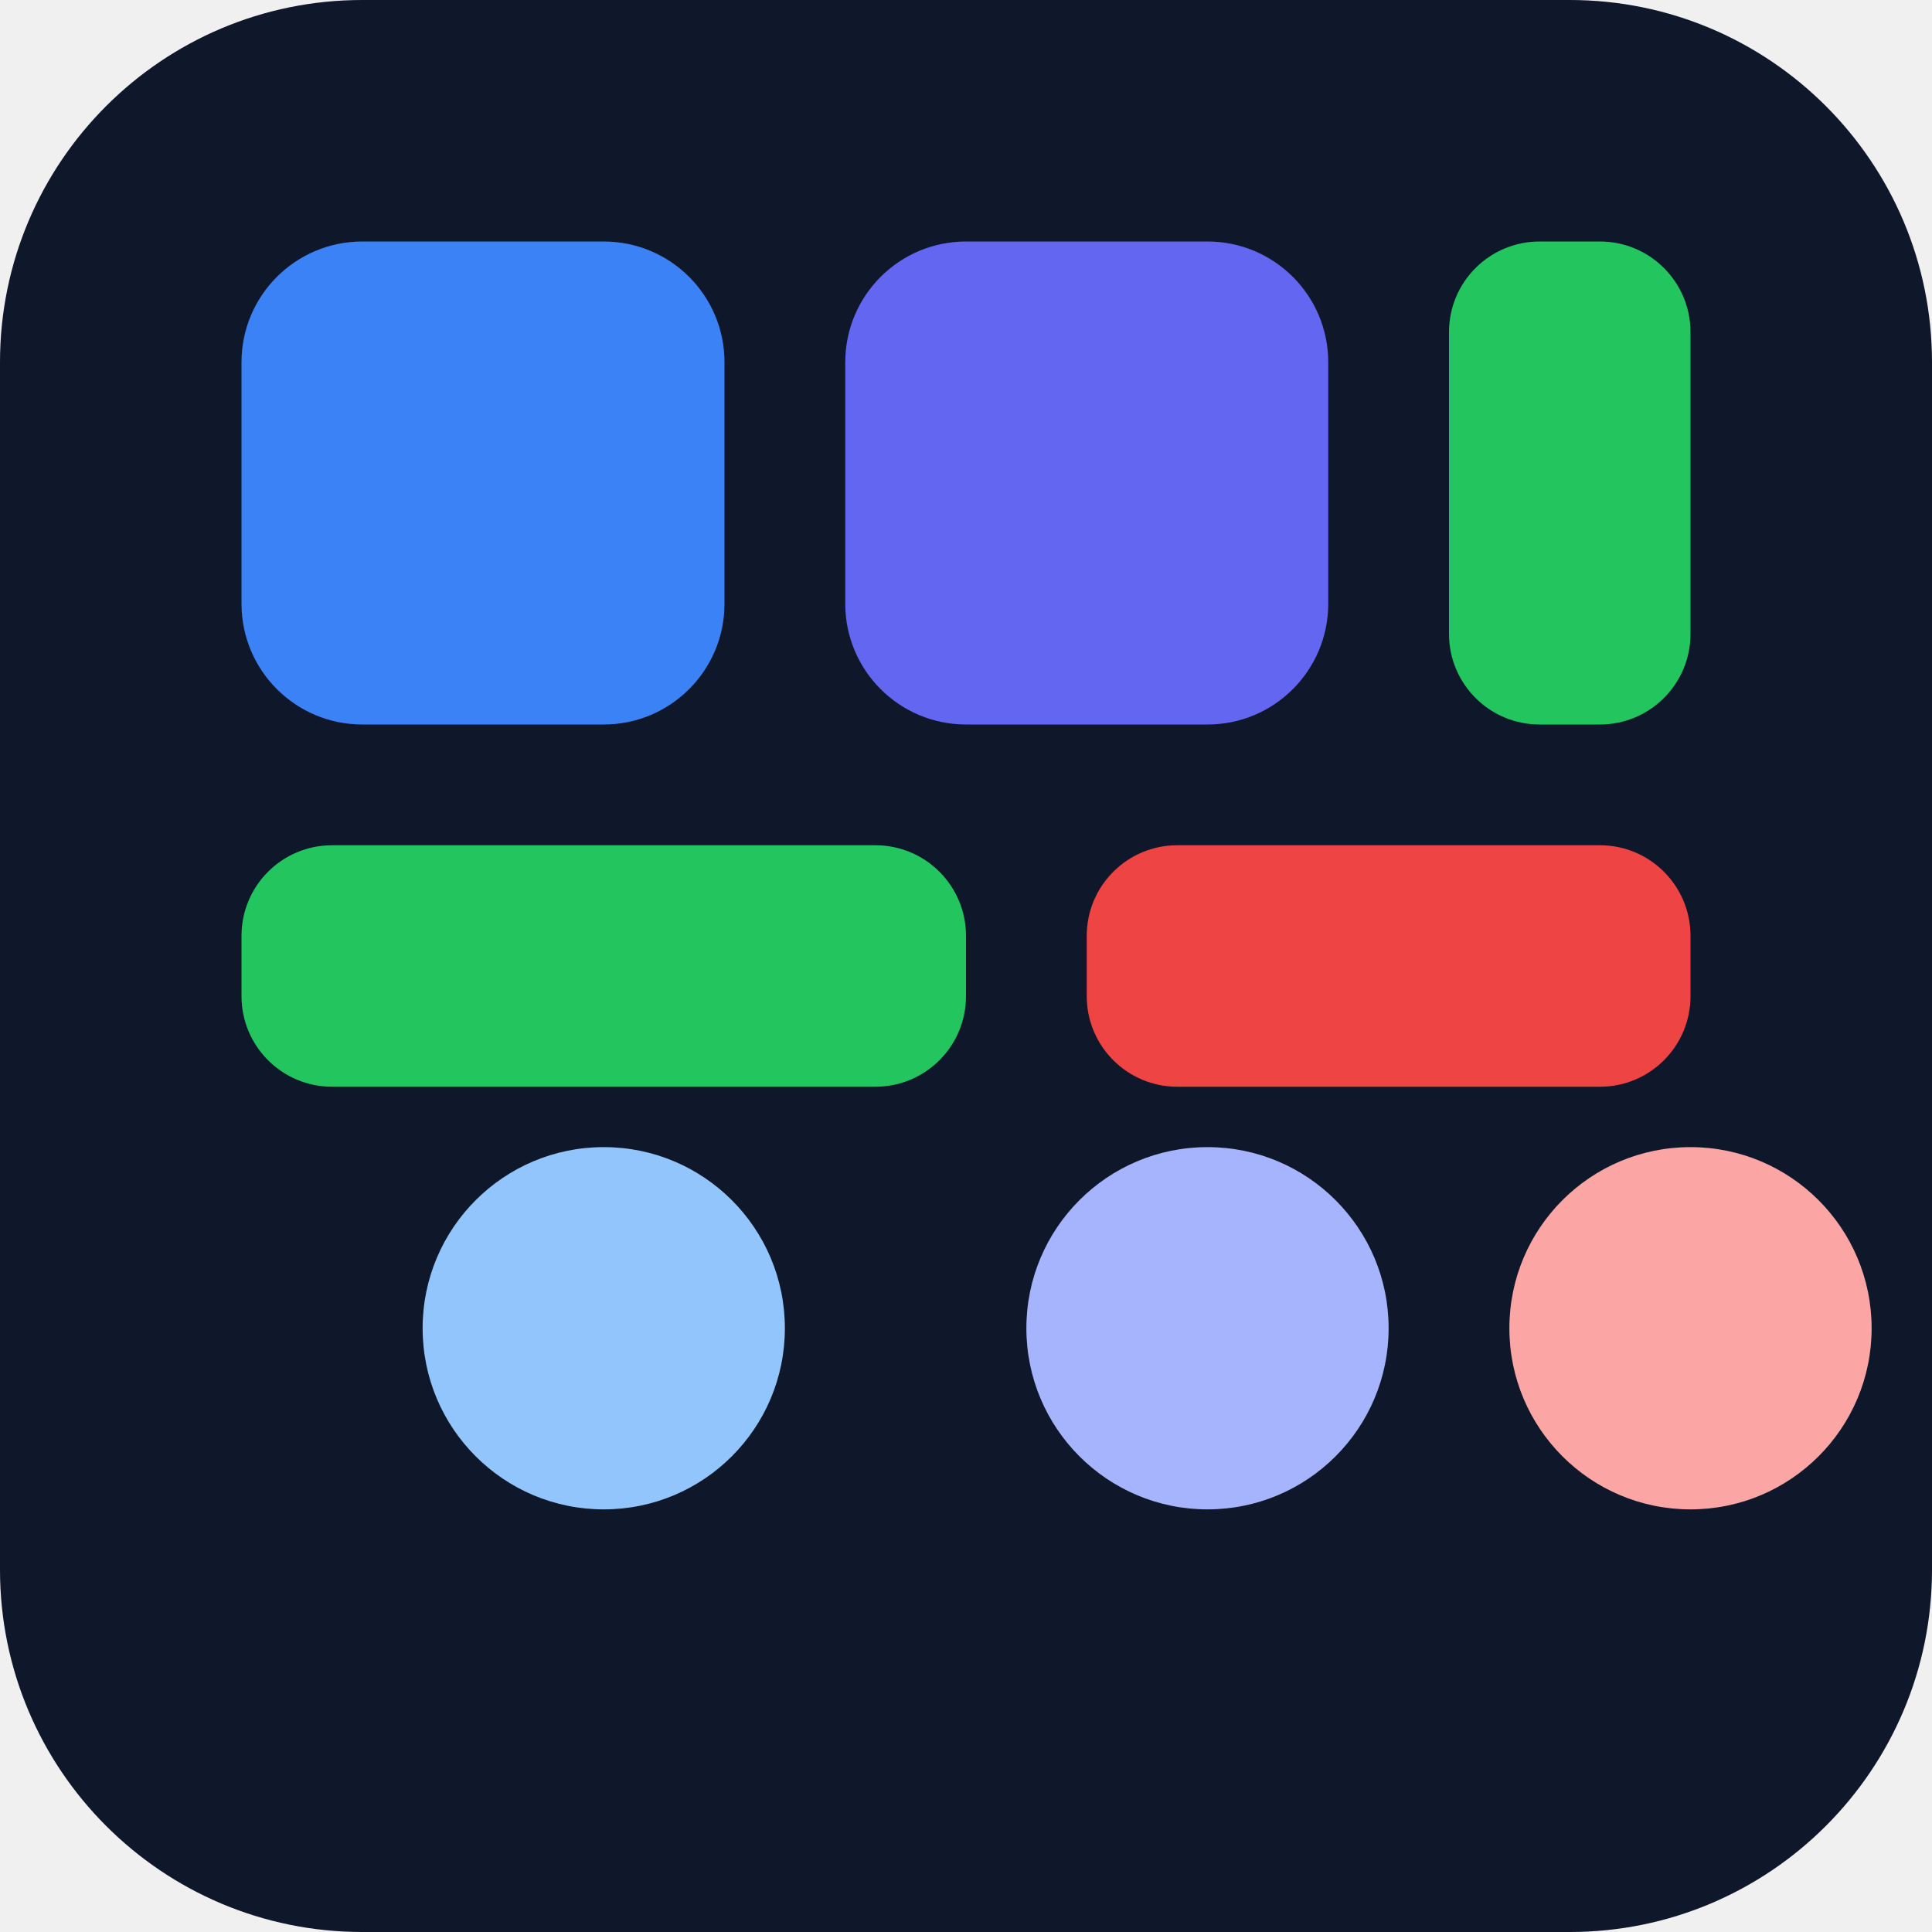
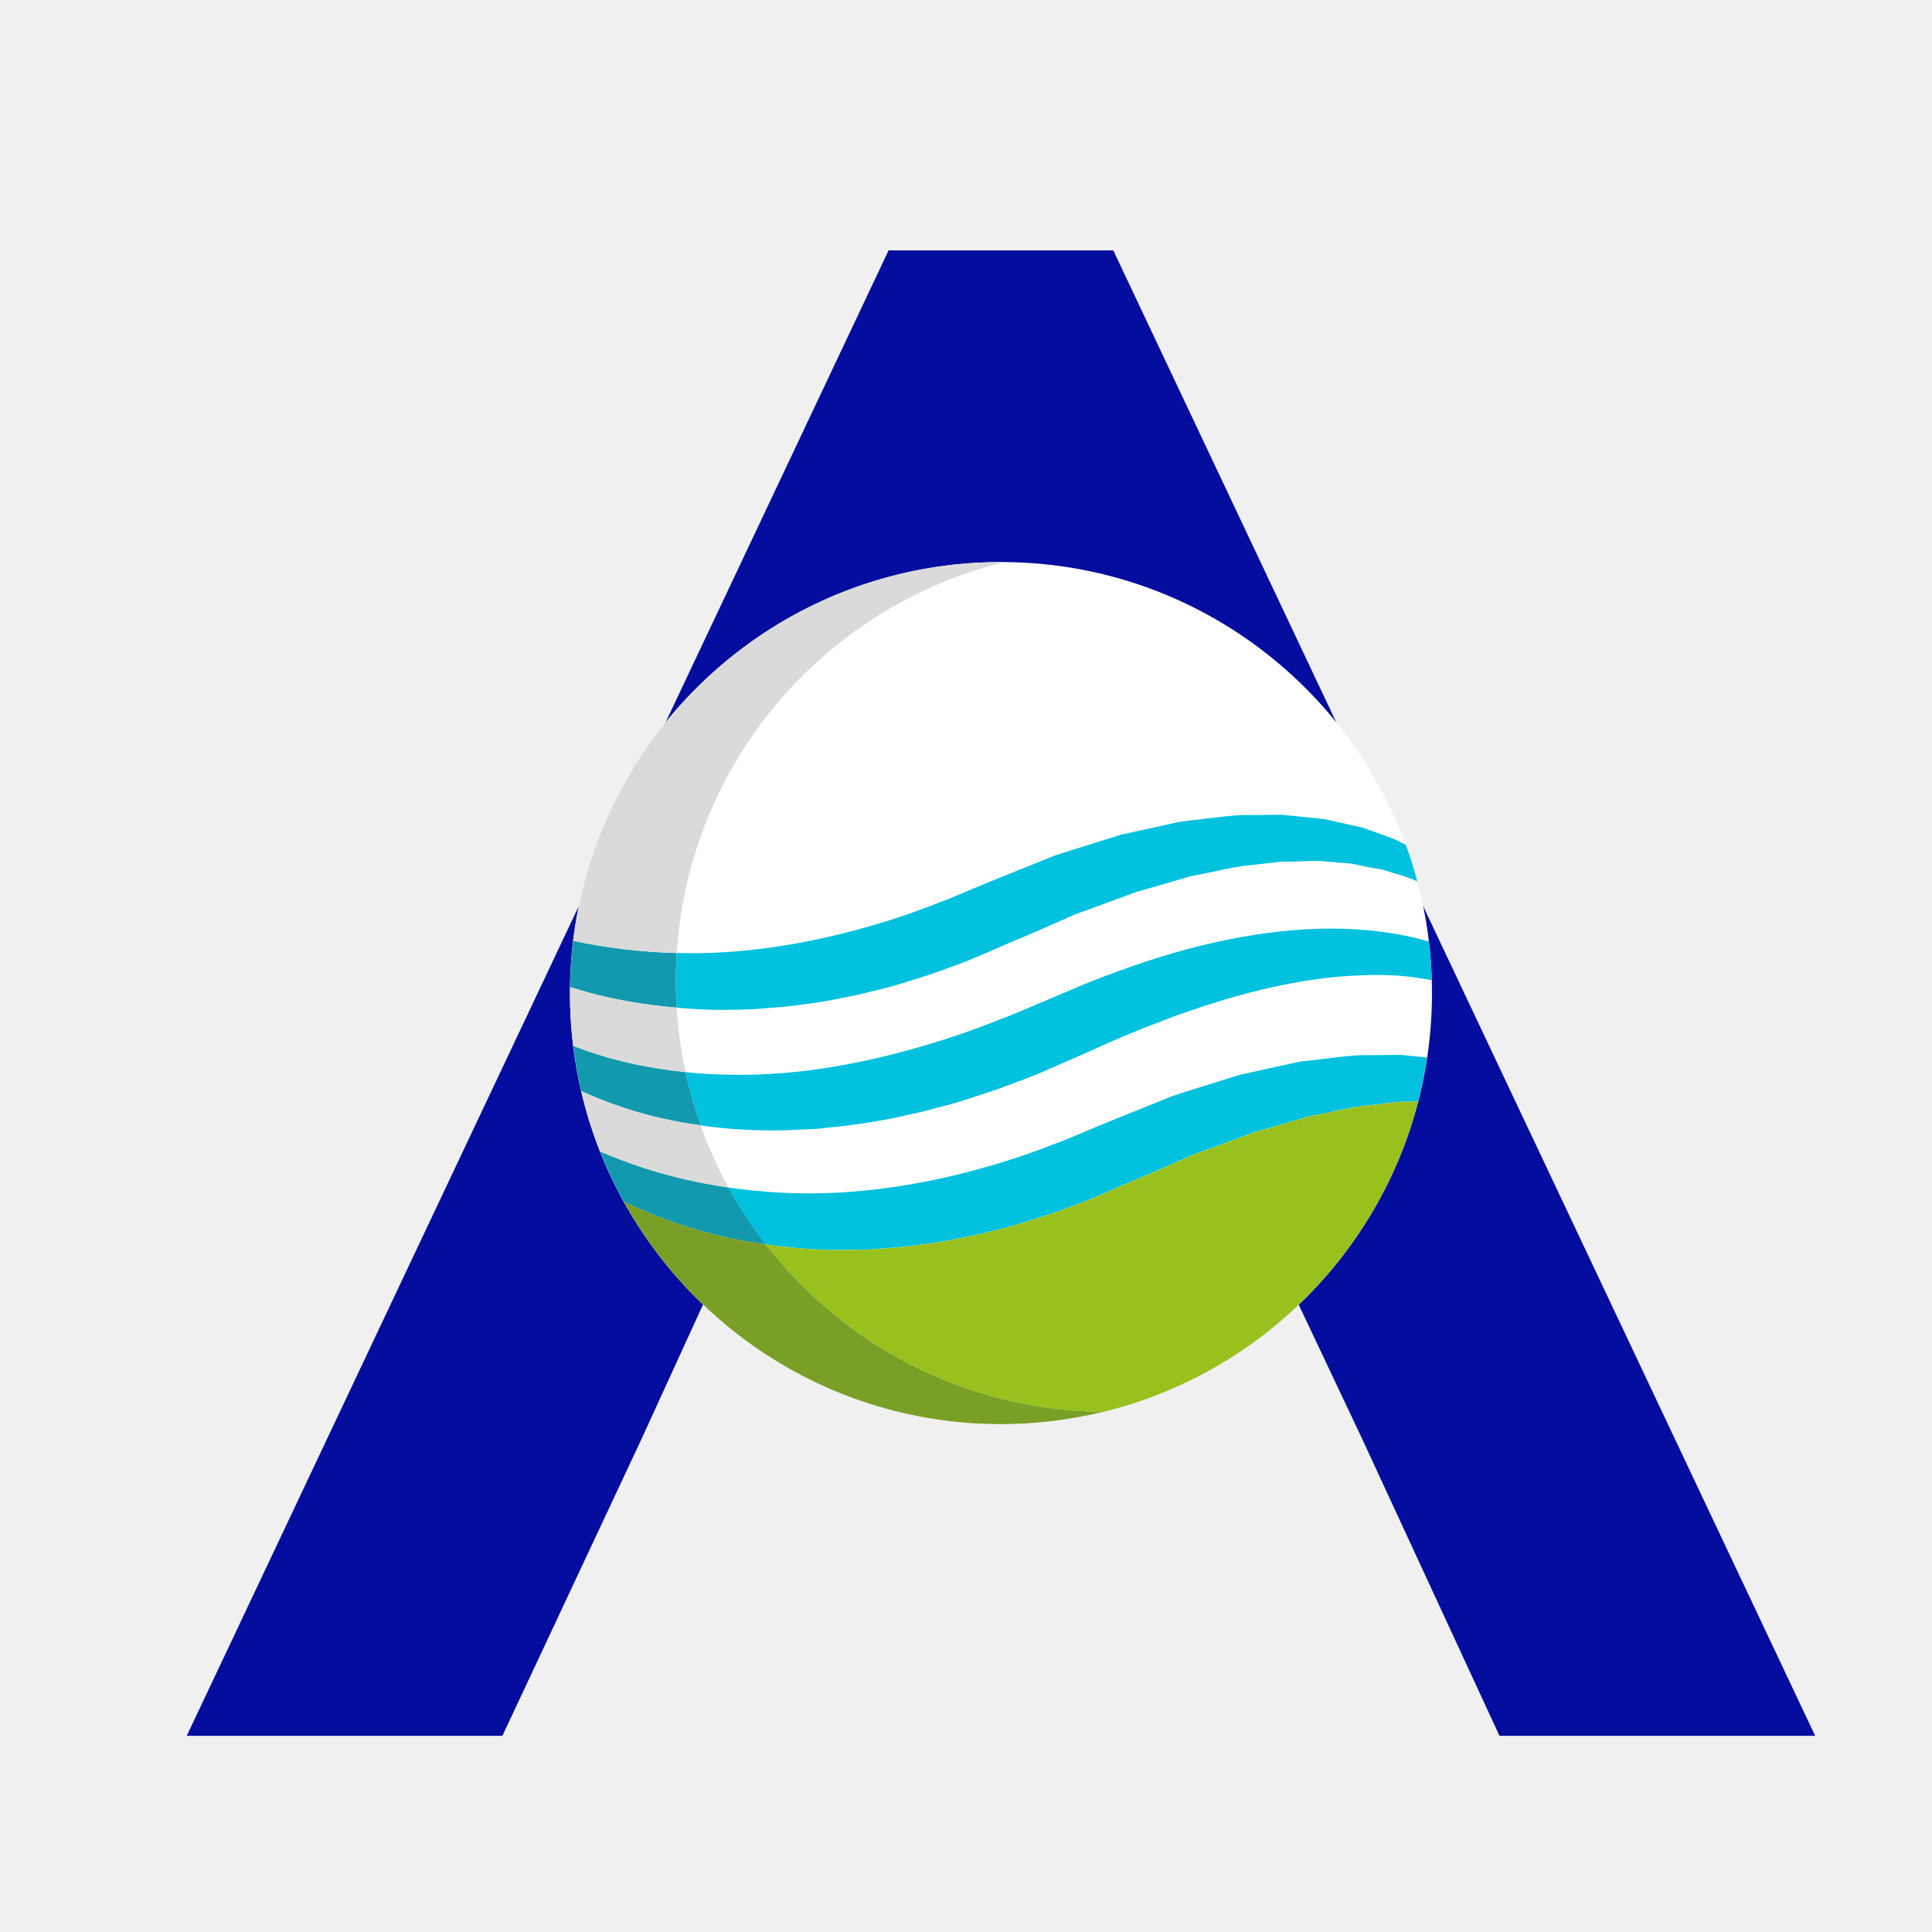
- <svg xmlns="http://www.w3.org/2000/svg" width="64" height="64" viewBox="0 0 64 64">
-   <rect width="64" height="64" rx="12" ry="12" fill="#0f172a" />
-   <g transform="translate(8,8)">
-     <rect x="0" y="0" width="16" height="16" rx="4" fill="#3b82f6" />
-     <rect x="20" y="0" width="16" height="16" rx="4" fill="#6366f1" />
-     <rect x="40" y="0" width="8" height="16" rx="3" fill="#22c55e" />
-     <rect x="0" y="20" width="24" height="8" rx="3" fill="#22c55e" />
-     <rect x="28" y="20" width="20" height="8" rx="3" fill="#ef4444" />
-     <circle cx="12" cy="36" r="6" fill="#93c5fd" />
-     <circle cx="32" cy="36" r="6" fill="#a5b4fc" />
-     <circle cx="48" cy="36" r="6" fill="#fca5a5" />
+ <svg xmlns="http://www.w3.org/2000/svg" id="Capa_1" data-name="Capa 1" viewBox="0 0 512 512">
+   <defs>
+     <style>      .cls-1 {        fill: #7a9f26;      }      .cls-2 {        fill: #dadada;      }      .cls-3 {        fill: #1399ae;      }      .cls-4 {        fill: #fff;      }      .cls-5 {        fill: #00c1de;      }      .cls-6 {        fill: #98c11e;      }      .cls-7 {        fill: #050d9e;      }    </style>
+   </defs>
+   <polygon class="cls-7" points="235.49 66.35 49.49 460.01 133.14 460.01 170.04 381.28 199.08 317.8 265.51 176.09 330.95 317.8 360.97 381.28 397.38 460.01 481.04 460.01 295.03 66.35 235.49 66.35" />
+   <g>
+     <path class="cls-4" d="M379.49,263.18c0,63.08-51.14,114.23-114.23,114.23s-114.23-51.14-114.23-114.23,51.15-114.23,114.23-114.23,114.23,51.14,114.23,114.23Z" />
+     <path class="cls-5" d="M372.54,223.87c-.23-.12-.45-.23-.69-.35-.75-.37-1.51-.75-2.28-1.14-.81-.29-1.63-.59-2.45-.9-1.66-.59-3.37-1.2-5.12-1.82-1.74-.65-3.63-.89-5.51-1.37-1.89-.4-3.81-.9-5.79-1.25-2-.21-4.03-.42-6.11-.63-1.03-.11-2.08-.21-3.13-.32l-1.59-.16h-1.6c-2.15.04-4.33.06-6.53.08-4.44-.16-8.92.6-13.52,1.1-1.15.13-2.31.27-3.47.41-1.17.11-2.33.29-3.47.57-2.3.5-4.63,1.01-6.98,1.53-2.35.51-4.71,1.03-7.1,1.55-2.32.73-4.67,1.46-7.02,2.19-2.35.74-4.72,1.48-7.1,2.23l-3.57,1.14-3.49,1.41c-4.66,1.88-9.36,3.78-14.08,5.68-4.64,1.84-9.32,4.05-14.03,5.73-9.32,3.71-19.04,6.6-28.69,8.81-9.67,2.19-19.35,3.58-28.78,4.07-3.75.2-7.44.21-11.08.12-.16,2.45-.26,4.91-.26,7.4s.1,4.75.24,7.1c3.88.34,7.81.57,11.81.59,2.58-.04,5.2-.06,7.83-.16,2.62-.14,5.25-.4,7.91-.6,5.28-.54,10.64-1.21,15.91-2.35,2.66-.5,5.31-1.04,7.93-1.73,2.62-.66,5.3-1.23,7.88-2.08l7.78-2.44c2.62-.89,5.25-1.89,7.88-2.84,5.46-2.03,9.27-3.96,14.55-6.13,4.42-1.8,8.75-3.77,13.09-5.66l3.24-1.44,3.27-1.15c2.17-.8,4.33-1.59,6.47-2.38,2.15-.79,4.29-1.58,6.41-2.37,2.14-.56,4.25-1.2,6.36-1.8,2.11-.62,4.21-1.23,6.28-1.84,1.04-.35,2.07-.58,3.1-.74,1.03-.21,2.06-.42,3.07-.63,4.08-.82,8.13-1.84,12-2.09,1.97-.23,3.9-.46,5.81-.69l1.43-.17h1.39c.93.01,1.85-.02,2.77-.05,1.85-.06,3.68-.12,5.47-.18,1.77.07,3.47.29,5.18.42,1.68.2,3.44.17,5.01.54,1.59.33,3.13.7,4.7.94.78.13,1.56.27,2.32.4.73.22,1.45.44,2.16.65,1.44.43,2.84.85,4.2,1.26,1.06.4,2.06.83,3.06,1.25-.88-3.3-1.89-6.56-3.06-9.73Z" />
+     <path class="cls-5" d="M378.65,249.53c-1.49-.44-3-.86-4.57-1.21-7.6-1.69-16.05-2.46-24.93-2.18-8.88.27-18.19,1.57-27.61,3.7-9.44,2.09-18.96,5.15-28.42,8.74-4.76,1.73-9.42,3.8-14.14,5.79-4.64,1.9-9.36,4.1-14.09,5.83-9.38,3.79-19.11,6.86-28.77,9.31-9.68,2.42-19.38,4.15-28.84,4.87-8.85.73-17.46.58-25.6-.25,1.04,4.83,2.39,9.54,4.02,14.13,7.3,1.02,14.95,1.48,22.74,1.27,2.6-.12,5.22-.24,7.87-.36,2.62-.28,5.25-.56,7.91-.84,5.27-.72,10.61-1.5,15.86-2.76l3.97-.87,3.92-1.03c2.6-.72,5.28-1.3,7.83-2.2l7.73-2.53c2.59-.91,5.2-1.92,7.79-2.88,1.29-.48,2.62-1,3.85-1.51l3.51-1.53,7.25-3.17c4.43-1.89,8.76-4.03,13.16-5.76,2.19-.91,4.36-1.85,6.56-2.62,2.18-.81,4.33-1.73,6.5-2.49,2.17-.75,4.32-1.49,6.47-2.23,2.15-.67,4.28-1.33,6.39-1.99,8.48-2.48,16.74-4.35,24.61-5.35,3.94-.59,7.77-.81,11.47-.95,3.72-.19,7.28-.06,10.73.19,2.65.27,5.17.67,7.62,1.13-.1-3.45-.35-6.87-.75-10.23Z" />
+     <path class="cls-5" d="M376.08,280.04c-1.03-.11-2.08-.21-3.13-.32l-1.59-.16h-1.6c-2.14.03-4.33.06-6.54.08-4.44-.16-8.92.59-13.52,1.1-1.15.14-2.3.27-3.47.41-1.17.11-2.33.28-3.48.57-2.3.5-4.63,1.01-6.98,1.53-2.35.51-4.71,1.03-7.09,1.55-2.33.73-4.67,1.46-7.02,2.19-2.36.74-4.72,1.48-7.11,2.23l-3.58,1.14-3.49,1.41c-4.67,1.88-9.37,3.78-14.09,5.68-4.64,1.84-9.32,4.05-14.03,5.73-9.33,3.71-19.05,6.61-28.7,8.82-9.67,2.19-19.35,3.58-28.78,4.07-10.08.52-19.79-.04-28.86-1.37.72,1.3,1.46,2.59,2.22,3.86,2.34,3.9,4.91,7.64,7.68,11.21,6.35.92,12.92,1.47,19.67,1.49,2.58-.04,5.2-.06,7.83-.15,2.62-.14,5.25-.4,7.91-.61,5.28-.55,10.64-1.21,15.91-2.35,2.66-.5,5.32-1.04,7.93-1.73,2.62-.67,5.3-1.23,7.88-2.08l7.78-2.44c2.61-.89,5.25-1.89,7.88-2.84,5.46-2.03,9.27-3.96,14.54-6.13,4.43-1.8,8.76-3.78,13.09-5.67l3.24-1.43,3.28-1.15c2.17-.8,4.33-1.59,6.47-2.38,2.15-.79,4.29-1.58,6.41-2.37,2.15-.56,4.26-1.2,6.37-1.8,2.11-.62,4.21-1.23,6.28-1.84,1.04-.35,2.08-.58,3.1-.74,1.03-.21,2.05-.42,3.08-.63,4.07-.82,8.12-1.84,12-2.09,1.96-.23,3.9-.46,5.8-.69,1.94-.35,3.74-.06,5.59-.22.29,0,.56-.02.85-.03.99-3.81,1.78-7.7,2.37-11.65-.72-.07-1.41-.15-2.13-.22Z" />
+     <path class="cls-3" d="M161.5,264.39c5.68,1.24,11.67,2.12,17.83,2.66-.14-2.35-.24-4.71-.24-7.1s.11-4.95.26-7.4c-9.71-.23-18.96-1.4-27.45-3.24-.49,4.03-.77,8.12-.83,12.27,3.36,1.05,6.81,2.02,10.42,2.81Z" />
+     <path class="cls-3" d="M181.67,284.12c-9.26-.95-17.92-2.8-25.55-5.42-1.45-.49-2.83-1.01-4.2-1.53.5,4.07,1.21,8.07,2.12,11.99,7.25,3.29,15.44,6.11,24.37,7.85,2.38.48,4.81.88,7.28,1.23-1.63-4.58-2.97-9.3-4.02-14.13Z" />
+     <path class="cls-3" d="M193.04,314.69c-7.91-1.16-15.34-2.89-22.02-5.05-4.3-1.38-8.28-2.9-11.98-4.48,1.81,4.58,3.9,9.03,6.26,13.3.82.39,1.63.79,2.48,1.16,7.46,3.37,15.92,6.4,25.19,8.4,3.23.71,6.58,1.27,9.97,1.76-2.77-3.58-5.34-7.32-7.68-11.21-.76-1.28-1.51-2.56-2.22-3.86Z" />
+     <path class="cls-6" d="M375.84,291.91c-.29,0-.56.02-.85.03-1.86.16-3.65-.14-5.59.22-1.91.23-3.84.46-5.8.69-3.88.25-7.93,1.27-12,2.09-1.02.21-2.04.42-3.08.63-1.03.16-2.07.39-3.1.74-2.07.6-4.17,1.22-6.28,1.84-2.11.6-4.22,1.24-6.37,1.8-2.12.78-4.26,1.57-6.41,2.37-2.14.79-4.3,1.58-6.47,2.38l-3.28,1.15-3.24,1.43c-4.34,1.89-8.66,3.87-13.09,5.67-5.27,2.17-9.09,4.1-14.54,6.13-2.62.95-5.26,1.95-7.88,2.84l-7.78,2.44c-2.57.85-5.25,1.41-7.88,2.08-2.62.69-5.28,1.23-7.93,1.73-5.28,1.14-10.63,1.81-15.91,2.35-2.65.2-5.28.47-7.91.61-2.63.1-5.25.11-7.83.15-6.75-.02-13.33-.58-19.67-1.49,20.71,26.77,53.02,44.08,89.41,44.38,40.77-9.92,72.99-41.7,83.49-82.24Z" />
+     <path class="cls-1" d="M165.3,318.46c19.48,35.15,56.94,58.95,99.96,58.95,9.34,0,18.4-1.15,27.09-3.26-36.38-.3-68.7-17.61-89.41-44.38-3.39-.49-6.74-1.05-9.97-1.76-9.27-2-17.73-5.03-25.19-8.4-.86-.37-1.66-.77-2.48-1.16Z" />
+     <path class="cls-2" d="M179.35,252.56c3.23-50.44,39.17-91.96,86.84-103.58-.31,0-.62-.02-.93-.02-58.38,0-106.51,43.82-113.36,100.36,8.49,1.84,17.73,3.01,27.45,3.24Z" />
+     <path class="cls-2" d="M151.92,277.17c1.37.52,2.76,1.05,4.2,1.53,7.63,2.62,16.29,4.47,25.55,5.42-1.19-5.55-1.99-11.25-2.34-17.07-6.16-.54-12.15-1.42-17.83-2.66-3.61-.78-7.06-1.75-10.42-2.81,0,.53-.04,1.06-.04,1.6,0,4.74.32,9.4.88,13.99Z" />
+     <path class="cls-2" d="M178.41,297.02c-8.93-1.74-17.12-4.57-24.37-7.85,1.28,5.5,2.95,10.84,4.99,15.99,3.71,1.58,7.68,3.1,11.98,4.48,6.68,2.17,14.11,3.89,22.02,5.05-2.86-5.24-5.32-10.74-7.35-16.44-2.47-.35-4.9-.76-7.28-1.23Z" />
  </g>
</svg>
